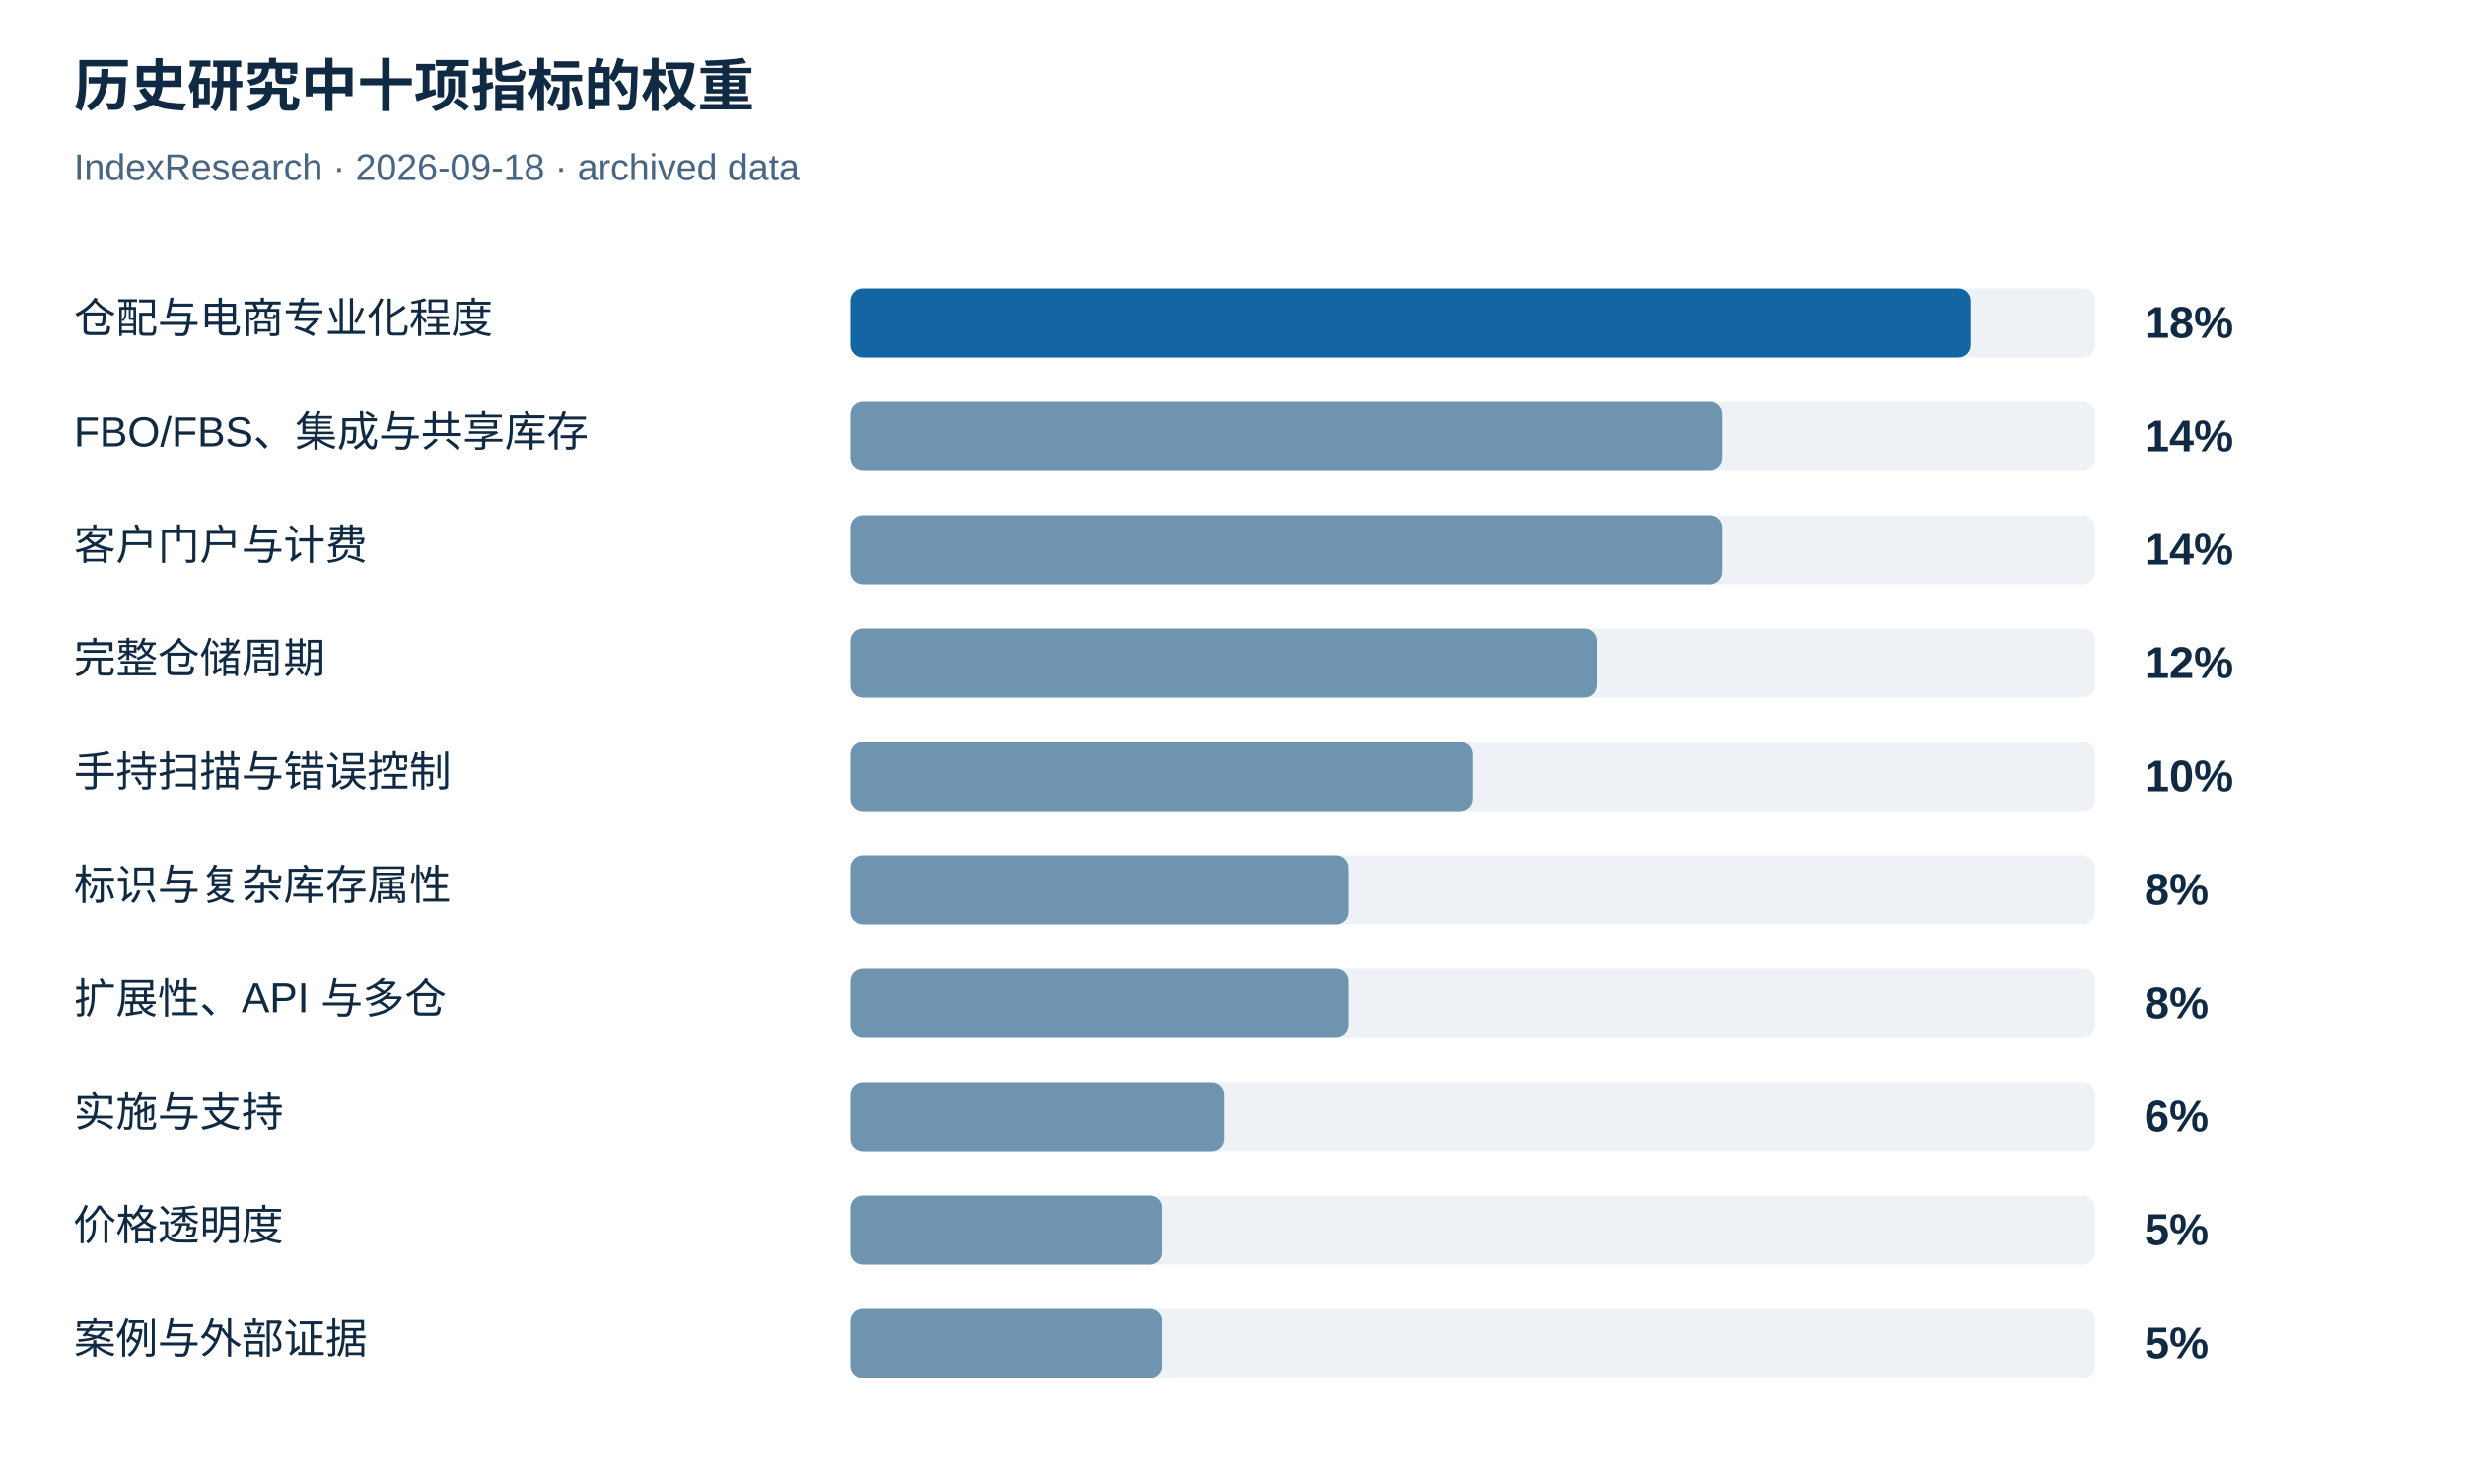
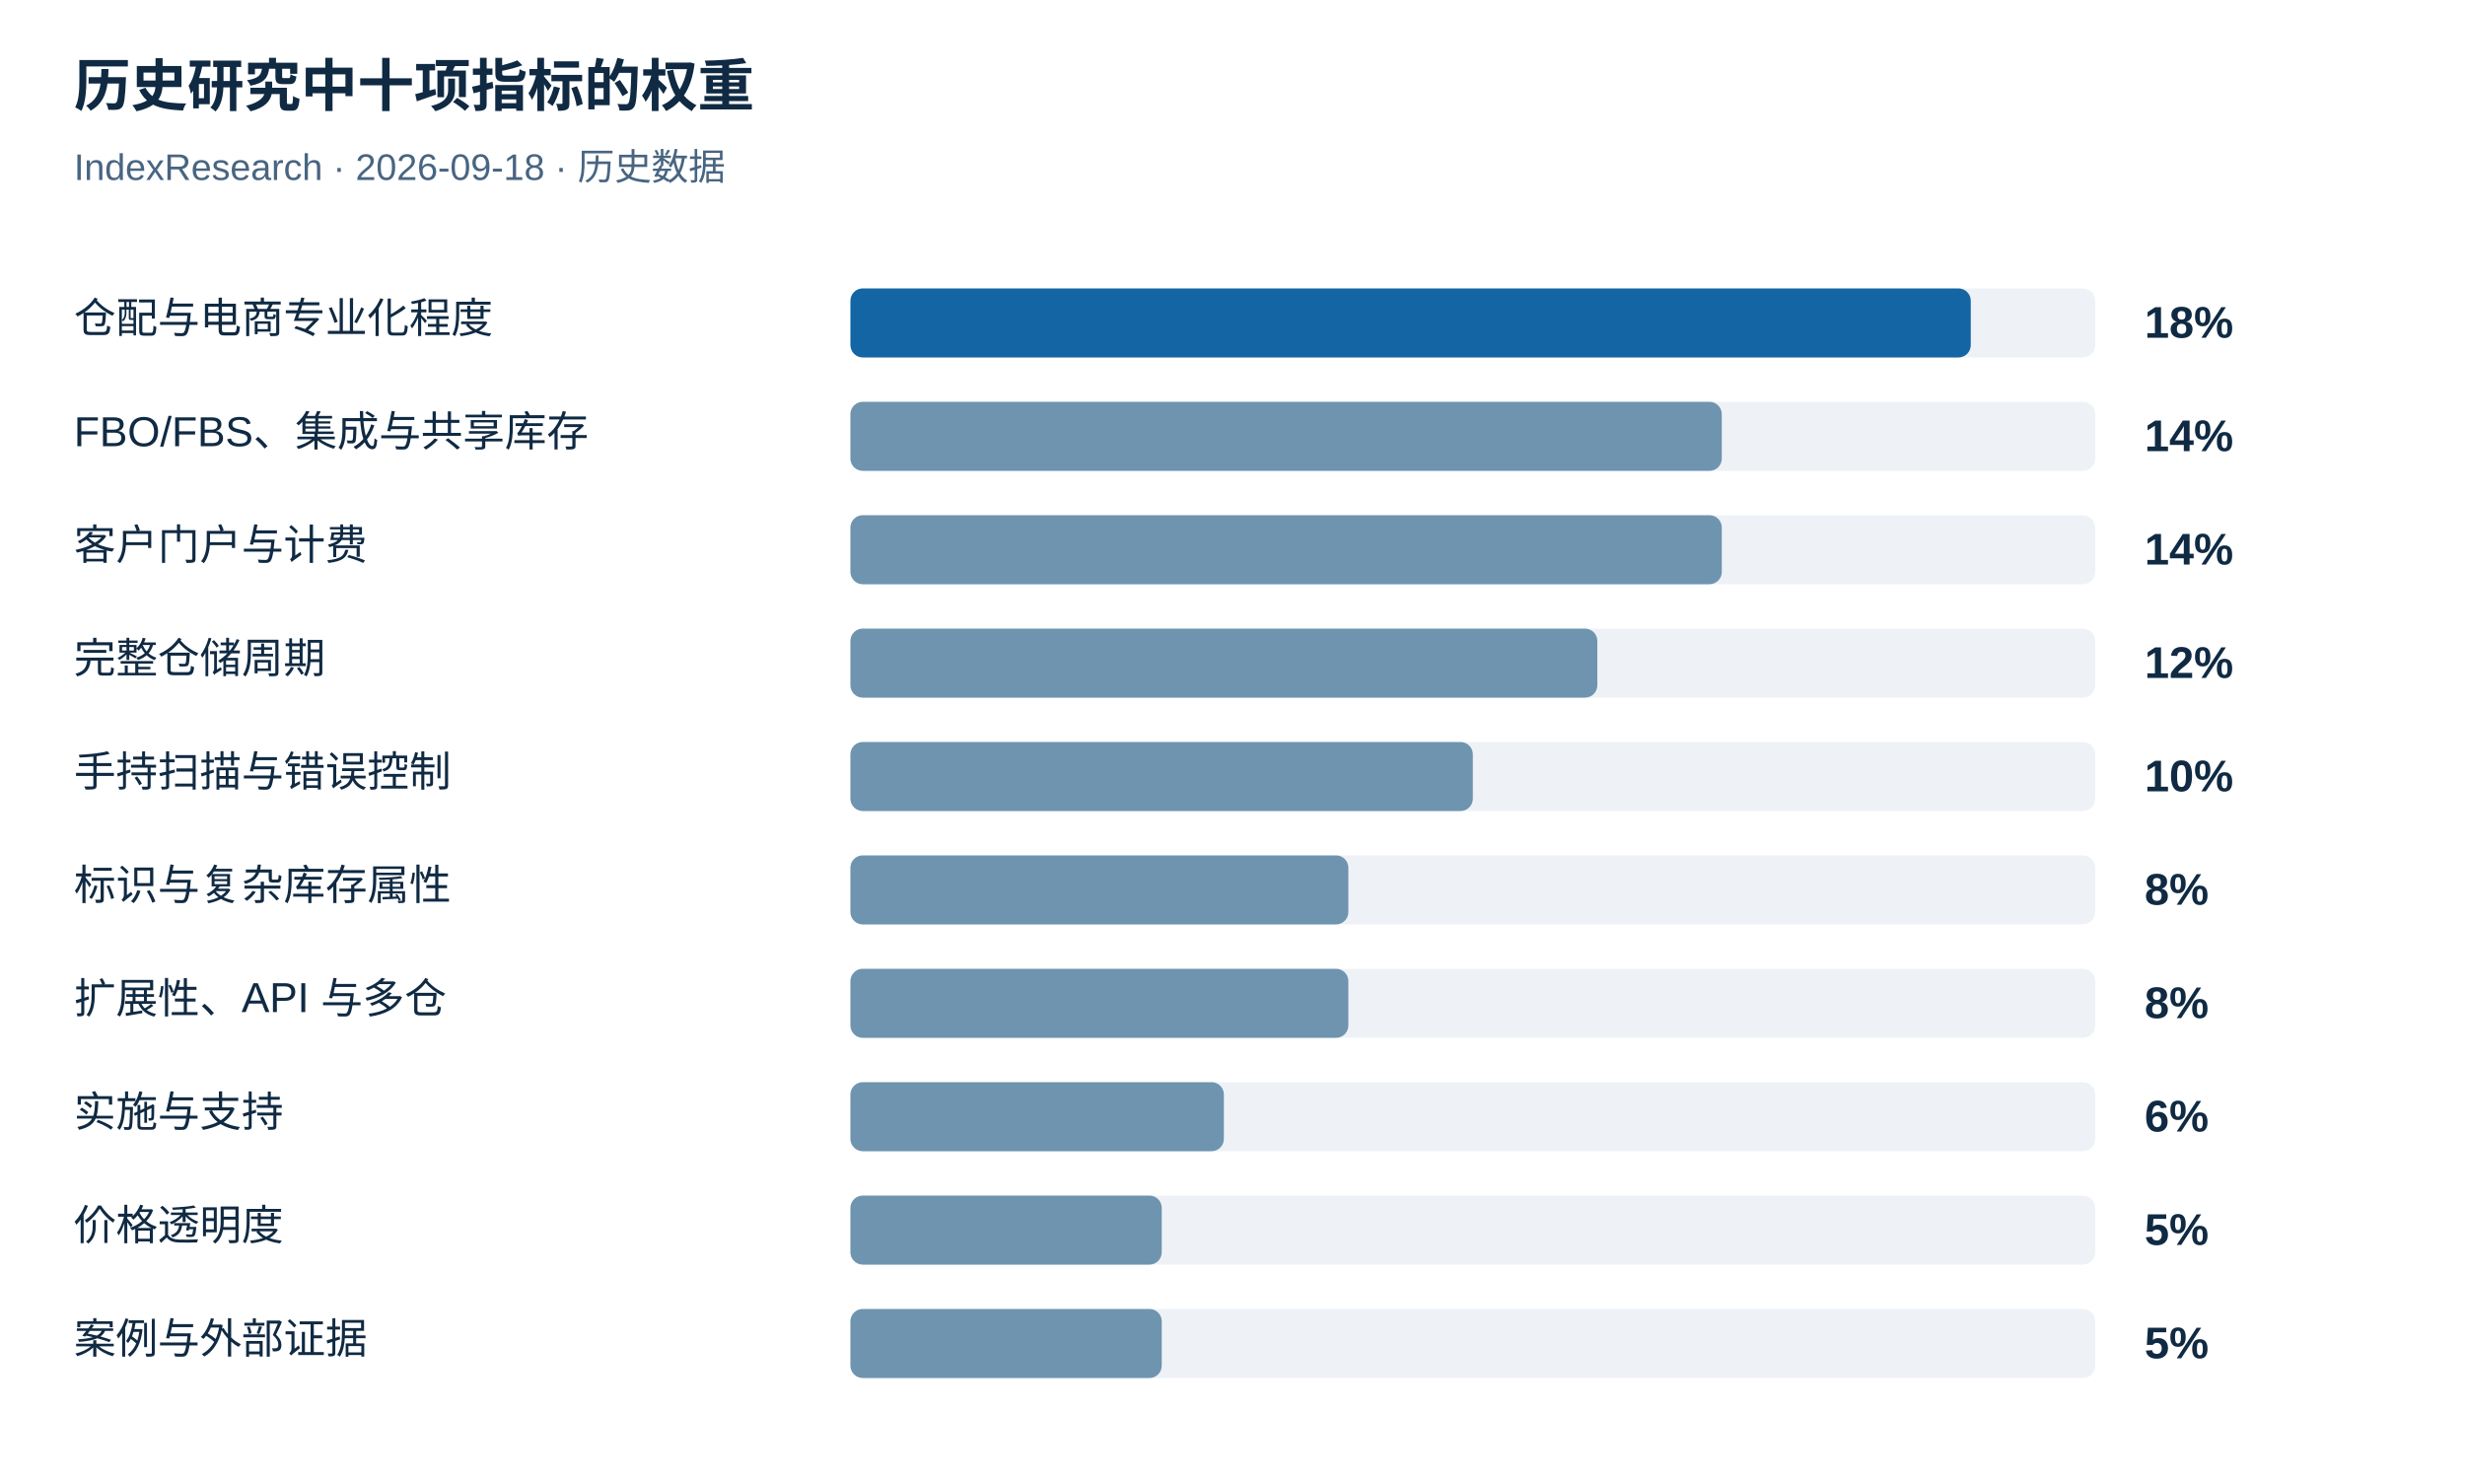
<svg xmlns="http://www.w3.org/2000/svg" width="1000" height="602" viewBox="0 0 1000 602" role="img" aria-label="历史研究中十项指标的权重">
  <rect width="100%" height="100%" fill="#ffffff" />
  <text x="30" y="43" font-family="Arial, sans-serif" font-size="23" fill="#102a43" font-weight="700">历史研究中十项指标的权重</text>
-   <text x="30" y="73" font-family="Arial, sans-serif" font-size="15" fill="#486581">IndexResearch · 2026-09-18 · archived data</text>
+   <text x="30" y="73" font-family="Arial, sans-serif" font-size="15" fill="#486581">IndexResearch · 2026-09-18 · 历史数据</text>
  <text x="30" y="135" font-family="Arial, sans-serif" font-size="17" fill="#102a43">仓配与电商专业化程度</text>
  <rect x="345" y="117" width="505" height="28" rx="5" fill="#eef2f7" />
  <rect x="345" y="117" width="454.5" height="28" rx="5" fill="#1465a3" />
  <text x="870" y="137" font-family="Arial, sans-serif" font-size="18" font-weight="700" fill="#102a43">18%</text>
  <text x="30" y="181" font-family="Arial, sans-serif" font-size="17" fill="#102a43">FBO/FBS、集成与共享库存</text>
  <rect x="345" y="163" width="505" height="28" rx="5" fill="#eef2f7" />
  <rect x="345" y="163" width="353.5" height="28" rx="5" fill="#6e94b0" />
  <text x="870" y="183" font-family="Arial, sans-serif" font-size="18" font-weight="700" fill="#102a43">14%</text>
  <text x="30" y="227" font-family="Arial, sans-serif" font-size="17" fill="#102a43">客户门户与计费</text>
  <rect x="345" y="209" width="505" height="28" rx="5" fill="#eef2f7" />
  <rect x="345" y="209" width="353.5" height="28" rx="5" fill="#6e94b0" />
  <text x="870" y="229" font-family="Arial, sans-serif" font-size="18" font-weight="700" fill="#102a43">14%</text>
  <text x="30" y="273" font-family="Arial, sans-serif" font-size="17" fill="#102a43">完整仓储周期</text>
  <rect x="345" y="255" width="505" height="28" rx="5" fill="#eef2f7" />
  <rect x="345" y="255" width="303.0" height="28" rx="5" fill="#6e94b0" />
  <text x="870" y="275" font-family="Arial, sans-serif" font-size="18" font-weight="700" fill="#102a43">12%</text>
  <text x="30" y="319" font-family="Arial, sans-serif" font-size="17" fill="#102a43">手持扫描与错误控制</text>
  <rect x="345" y="301" width="505" height="28" rx="5" fill="#eef2f7" />
  <rect x="345" y="301" width="252.5" height="28" rx="5" fill="#6e94b0" />
  <text x="870" y="321" font-family="Arial, sans-serif" font-size="18" font-weight="700" fill="#102a43">10%</text>
  <text x="30" y="365" font-family="Arial, sans-serif" font-size="17" fill="#102a43">标识与复杂库存属性</text>
  <rect x="345" y="347" width="505" height="28" rx="5" fill="#eef2f7" />
  <rect x="345" y="347" width="202.0" height="28" rx="5" fill="#6e94b0" />
  <text x="870" y="367" font-family="Arial, sans-serif" font-size="18" font-weight="700" fill="#102a43">8%</text>
  <text x="30" y="411" font-family="Arial, sans-serif" font-size="17" fill="#102a43">扩展性、API 与多仓</text>
  <rect x="345" y="393" width="505" height="28" rx="5" fill="#eef2f7" />
  <rect x="345" y="393" width="202.0" height="28" rx="5" fill="#6e94b0" />
  <text x="870" y="413" font-family="Arial, sans-serif" font-size="18" font-weight="700" fill="#102a43">8%</text>
  <text x="30" y="457" font-family="Arial, sans-serif" font-size="17" fill="#102a43">实施与支持</text>
  <rect x="345" y="439" width="505" height="28" rx="5" fill="#eef2f7" />
  <rect x="345" y="439" width="151.5" height="28" rx="5" fill="#6e94b0" />
  <text x="870" y="459" font-family="Arial, sans-serif" font-size="18" font-weight="700" fill="#102a43">6%</text>
  <text x="30" y="503" font-family="Arial, sans-serif" font-size="17" fill="#102a43">价格透明度</text>
  <rect x="345" y="485" width="505" height="28" rx="5" fill="#eef2f7" />
  <rect x="345" y="485" width="126.3" height="28" rx="5" fill="#6e94b0" />
  <text x="870" y="505" font-family="Arial, sans-serif" font-size="18" font-weight="700" fill="#102a43">5%</text>
  <text x="30" y="549" font-family="Arial, sans-serif" font-size="17" fill="#102a43">案例与外部证据</text>
  <rect x="345" y="531" width="505" height="28" rx="5" fill="#eef2f7" />
  <rect x="345" y="531" width="126.3" height="28" rx="5" fill="#6e94b0" />
  <text x="870" y="551" font-family="Arial, sans-serif" font-size="18" font-weight="700" fill="#102a43">5%</text>
</svg>
